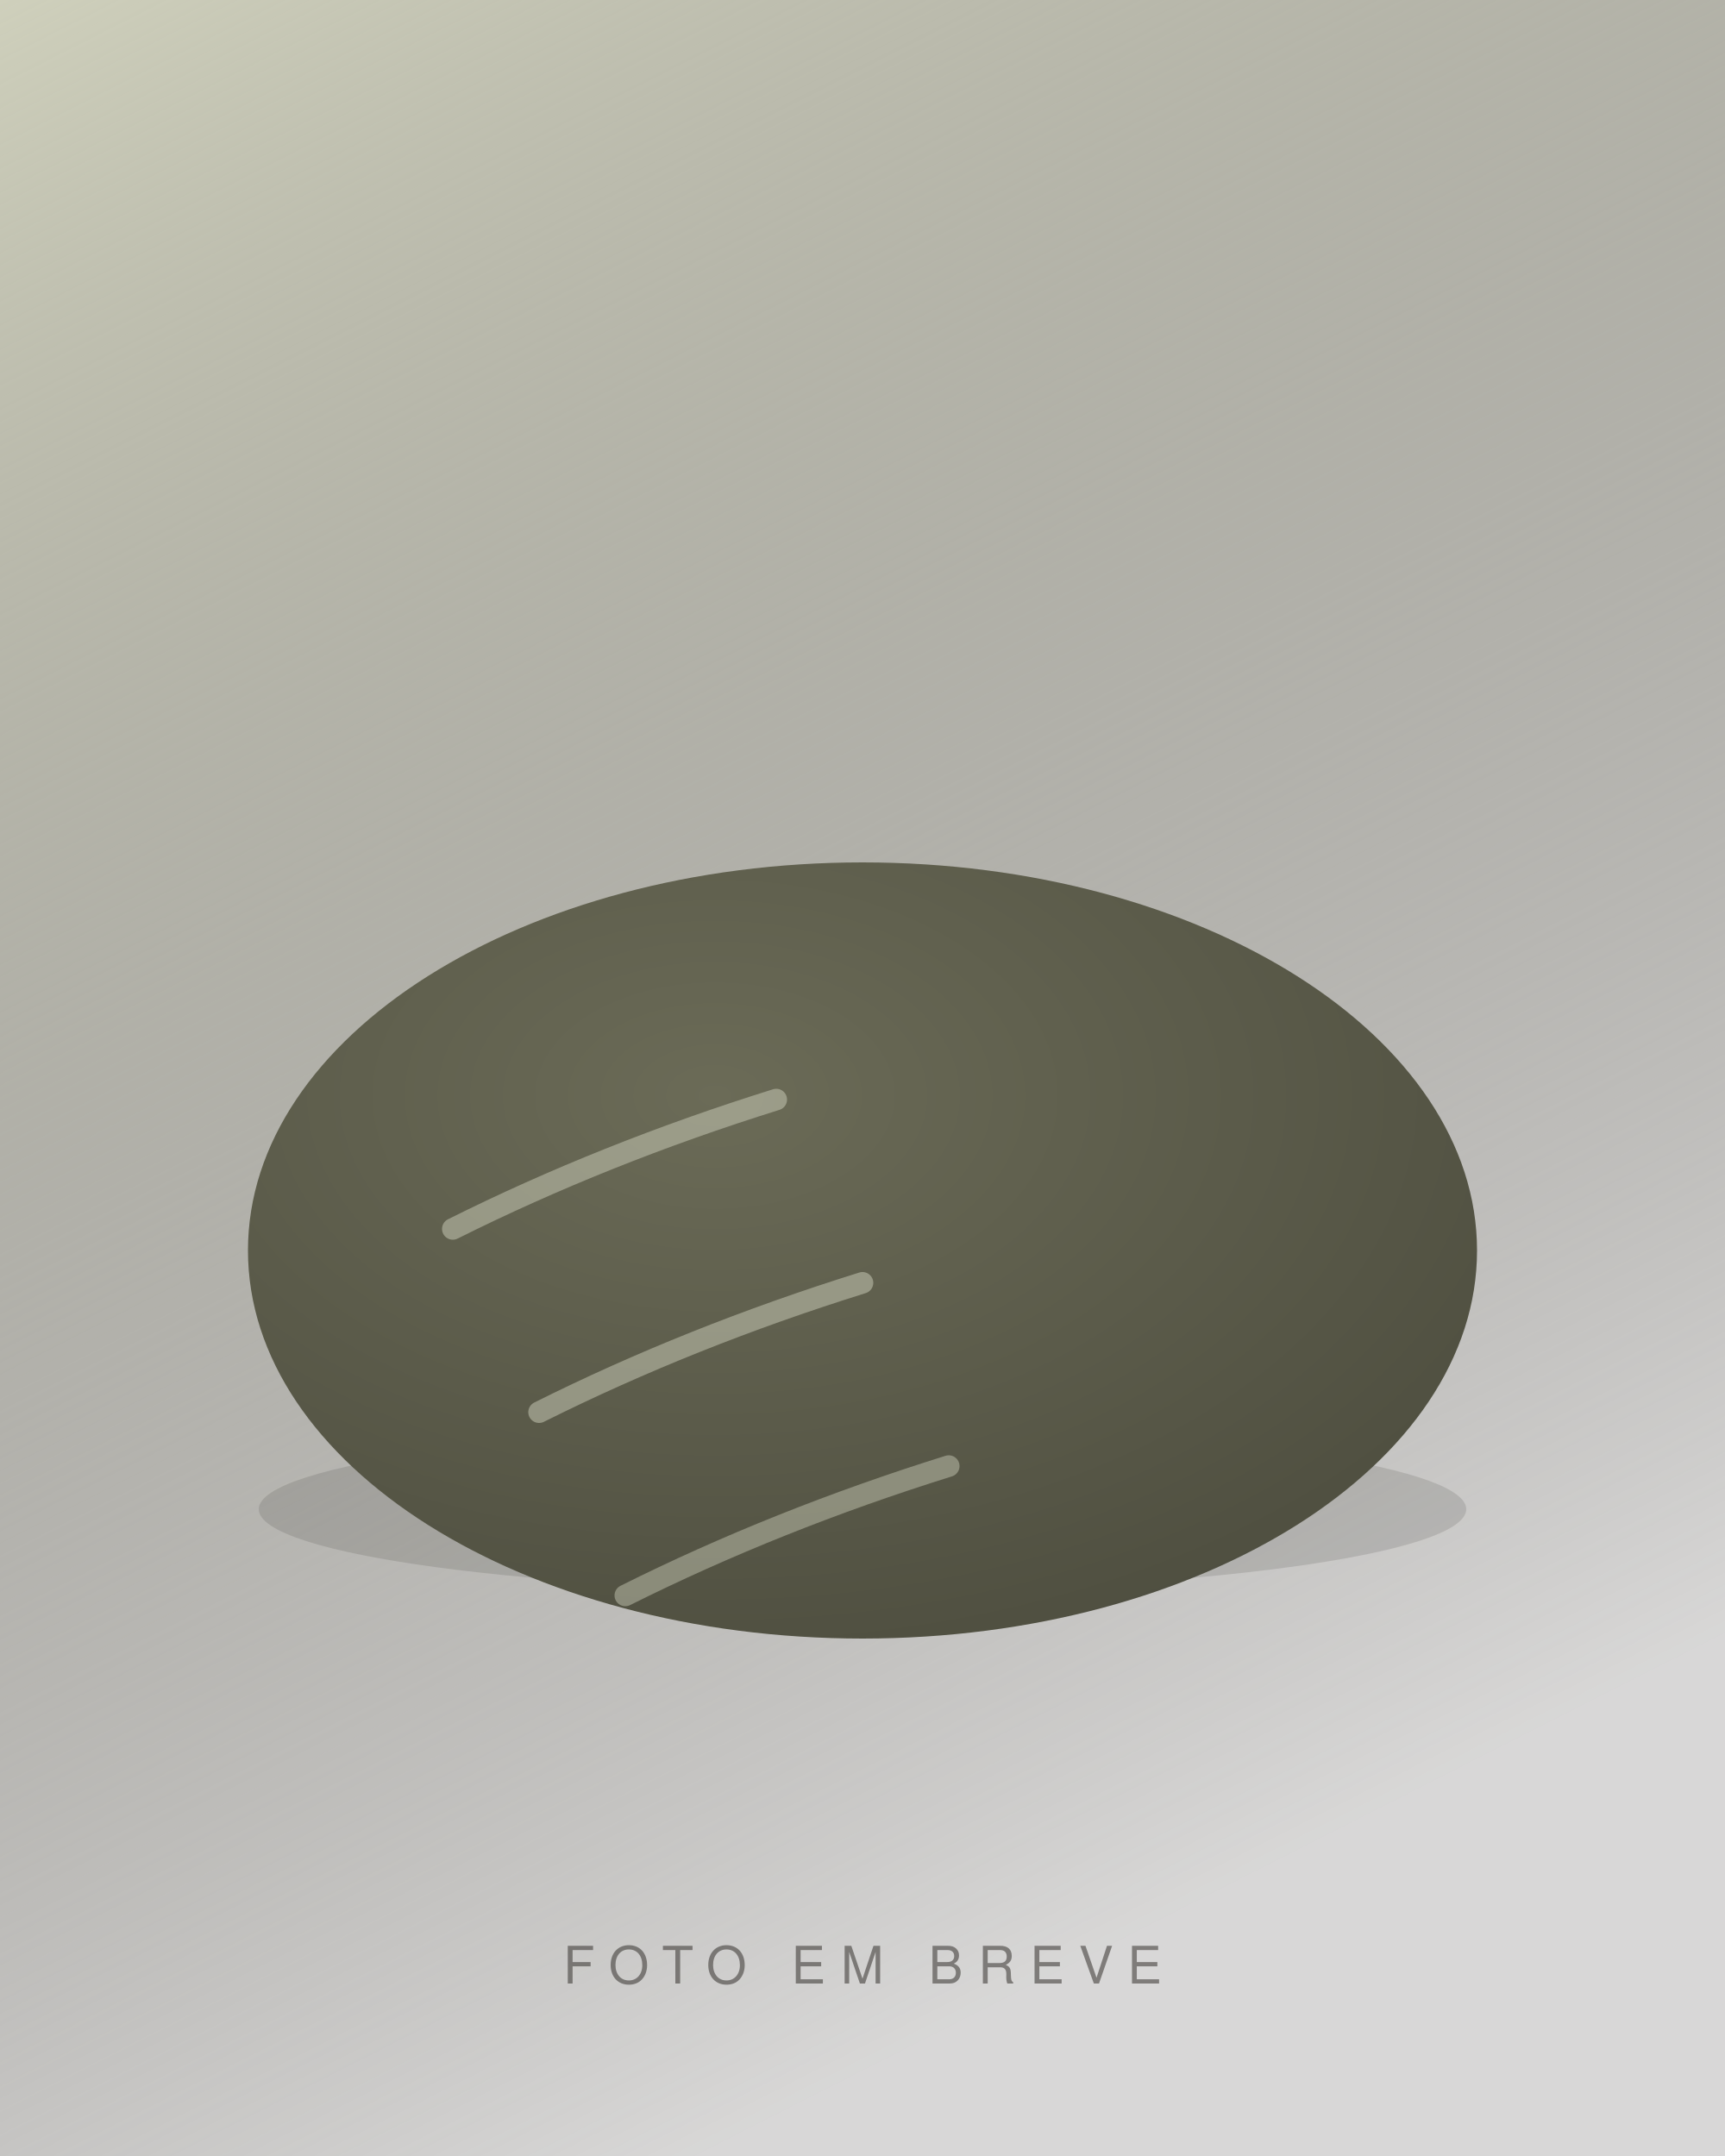
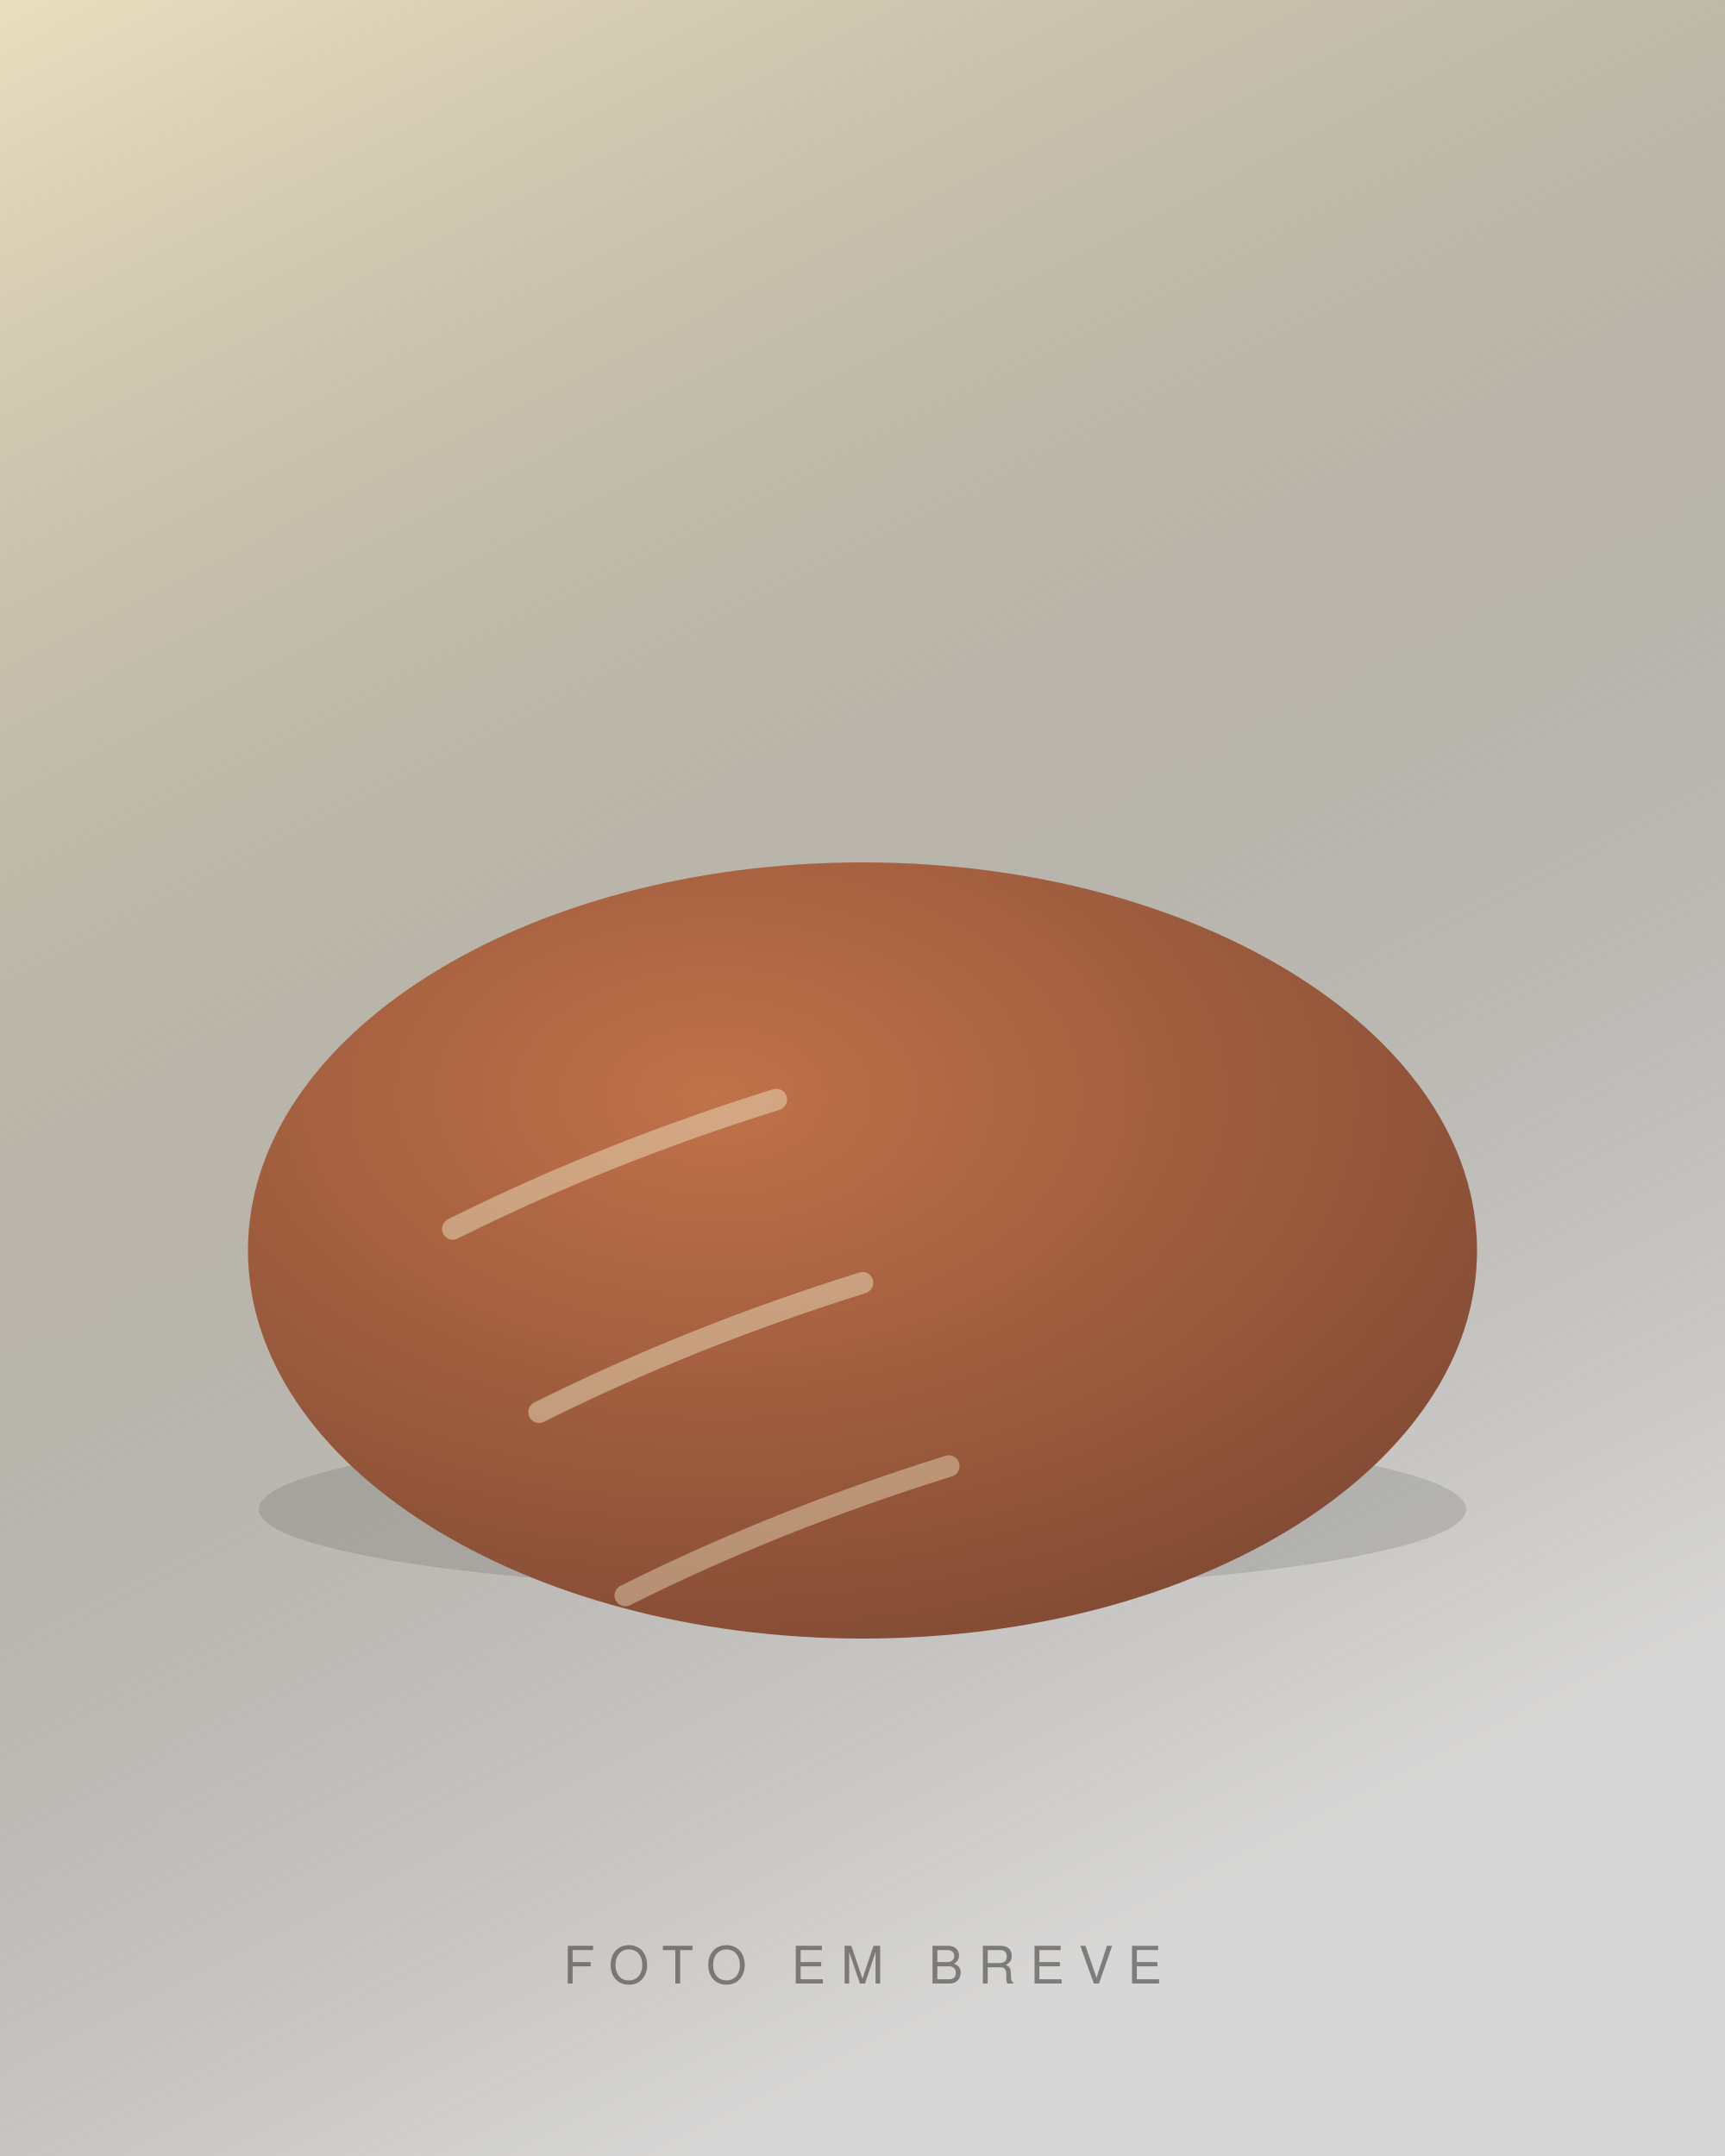
<svg xmlns="http://www.w3.org/2000/svg" viewBox="0 0 800 1000" width="800" height="1000" role="img" aria-label="Centeio com Sementes — foto em breve">
  <defs>
-     <linearGradient id="f3" x1="0" y1="0" x2="0.4" y2="1">
-       <stop offset="0" stop-color="#cfd0bc" />
+     <linearGradient id="f16" x1="0" y1="0" x2="0.4" y2="1">
+       <stop offset="0" stop-color="#eadfbf" />
      <stop offset="1" stop-color="#27231f" stop-opacity="0.18" />
    </linearGradient>
-     <radialGradient id="m3" cx="0.38" cy="0.3" r="0.85">
-       <stop offset="0" stop-color="#6b6b57" />
-       <stop offset="1" stop-color="#4b4b3d" />
+     <radialGradient id="m16" cx="0.38" cy="0.3" r="0.85">
+       <stop offset="0" stop-color="#c07249" />
+       <stop offset="1" stop-color="#7b4632" />
    </radialGradient>
  </defs>
-   <rect width="800" height="1000" fill="url(#f3)" />
+   <rect width="800" height="1000" fill="url(#f16)" />
  <ellipse cx="400" cy="700" rx="280" ry="38" fill="#27231f" opacity="0.14" />
-   <ellipse cx="400" cy="580" rx="285" ry="180" fill="url(#m3)" />
-   <g stroke="#cfd0bc" stroke-opacity="0.5" stroke-width="10" stroke-linecap="round" fill="none">
+   <ellipse cx="400" cy="580" rx="285" ry="180" fill="url(#m16)" />
+   <g stroke="#eadfbf" stroke-opacity="0.5" stroke-width="10" stroke-linecap="round" fill="none">
    <path d="M210 570q70-35 150-60" />
    <path d="M250 655q70-35 150-60" />
    <path d="M290 740q70-35 150-60" opacity="0.9" />
  </g>
  <text x="400" y="920" text-anchor="middle" font-family="Montserrat, Helvetica, Arial, sans-serif" font-size="24" letter-spacing="7" fill="#27231f" fill-opacity="0.5">FOTO EM BREVE</text>
</svg>
